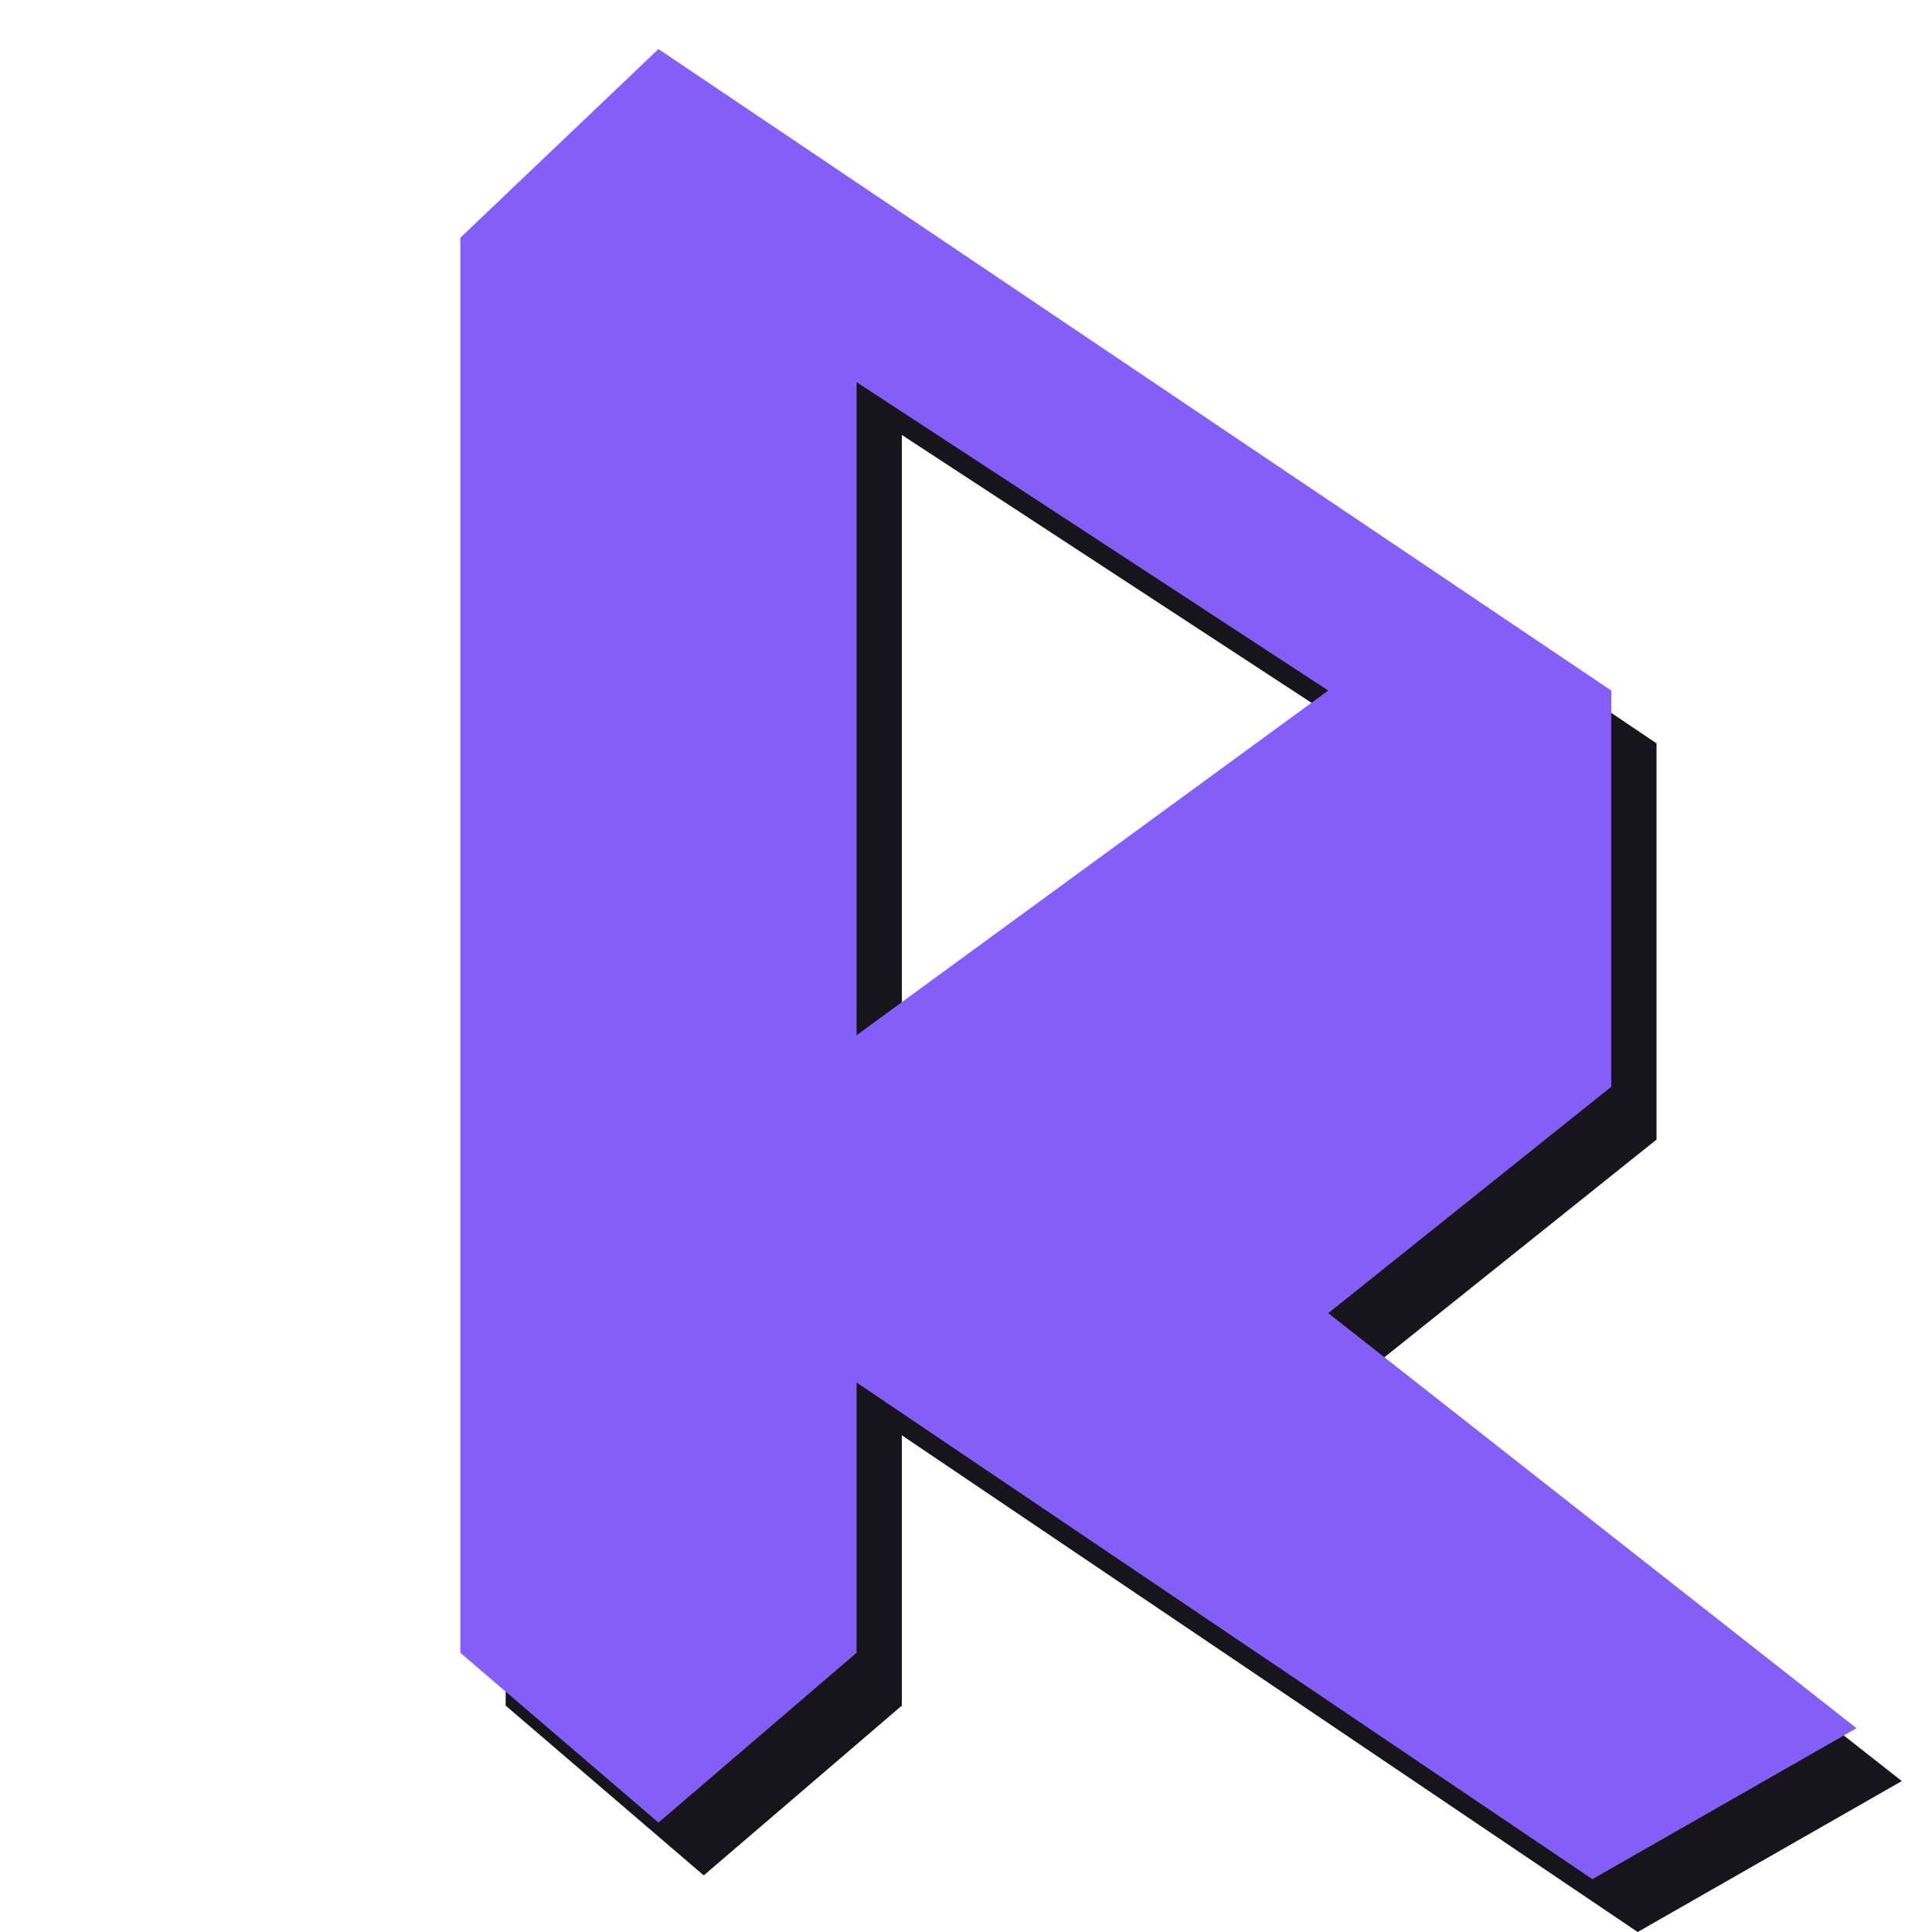
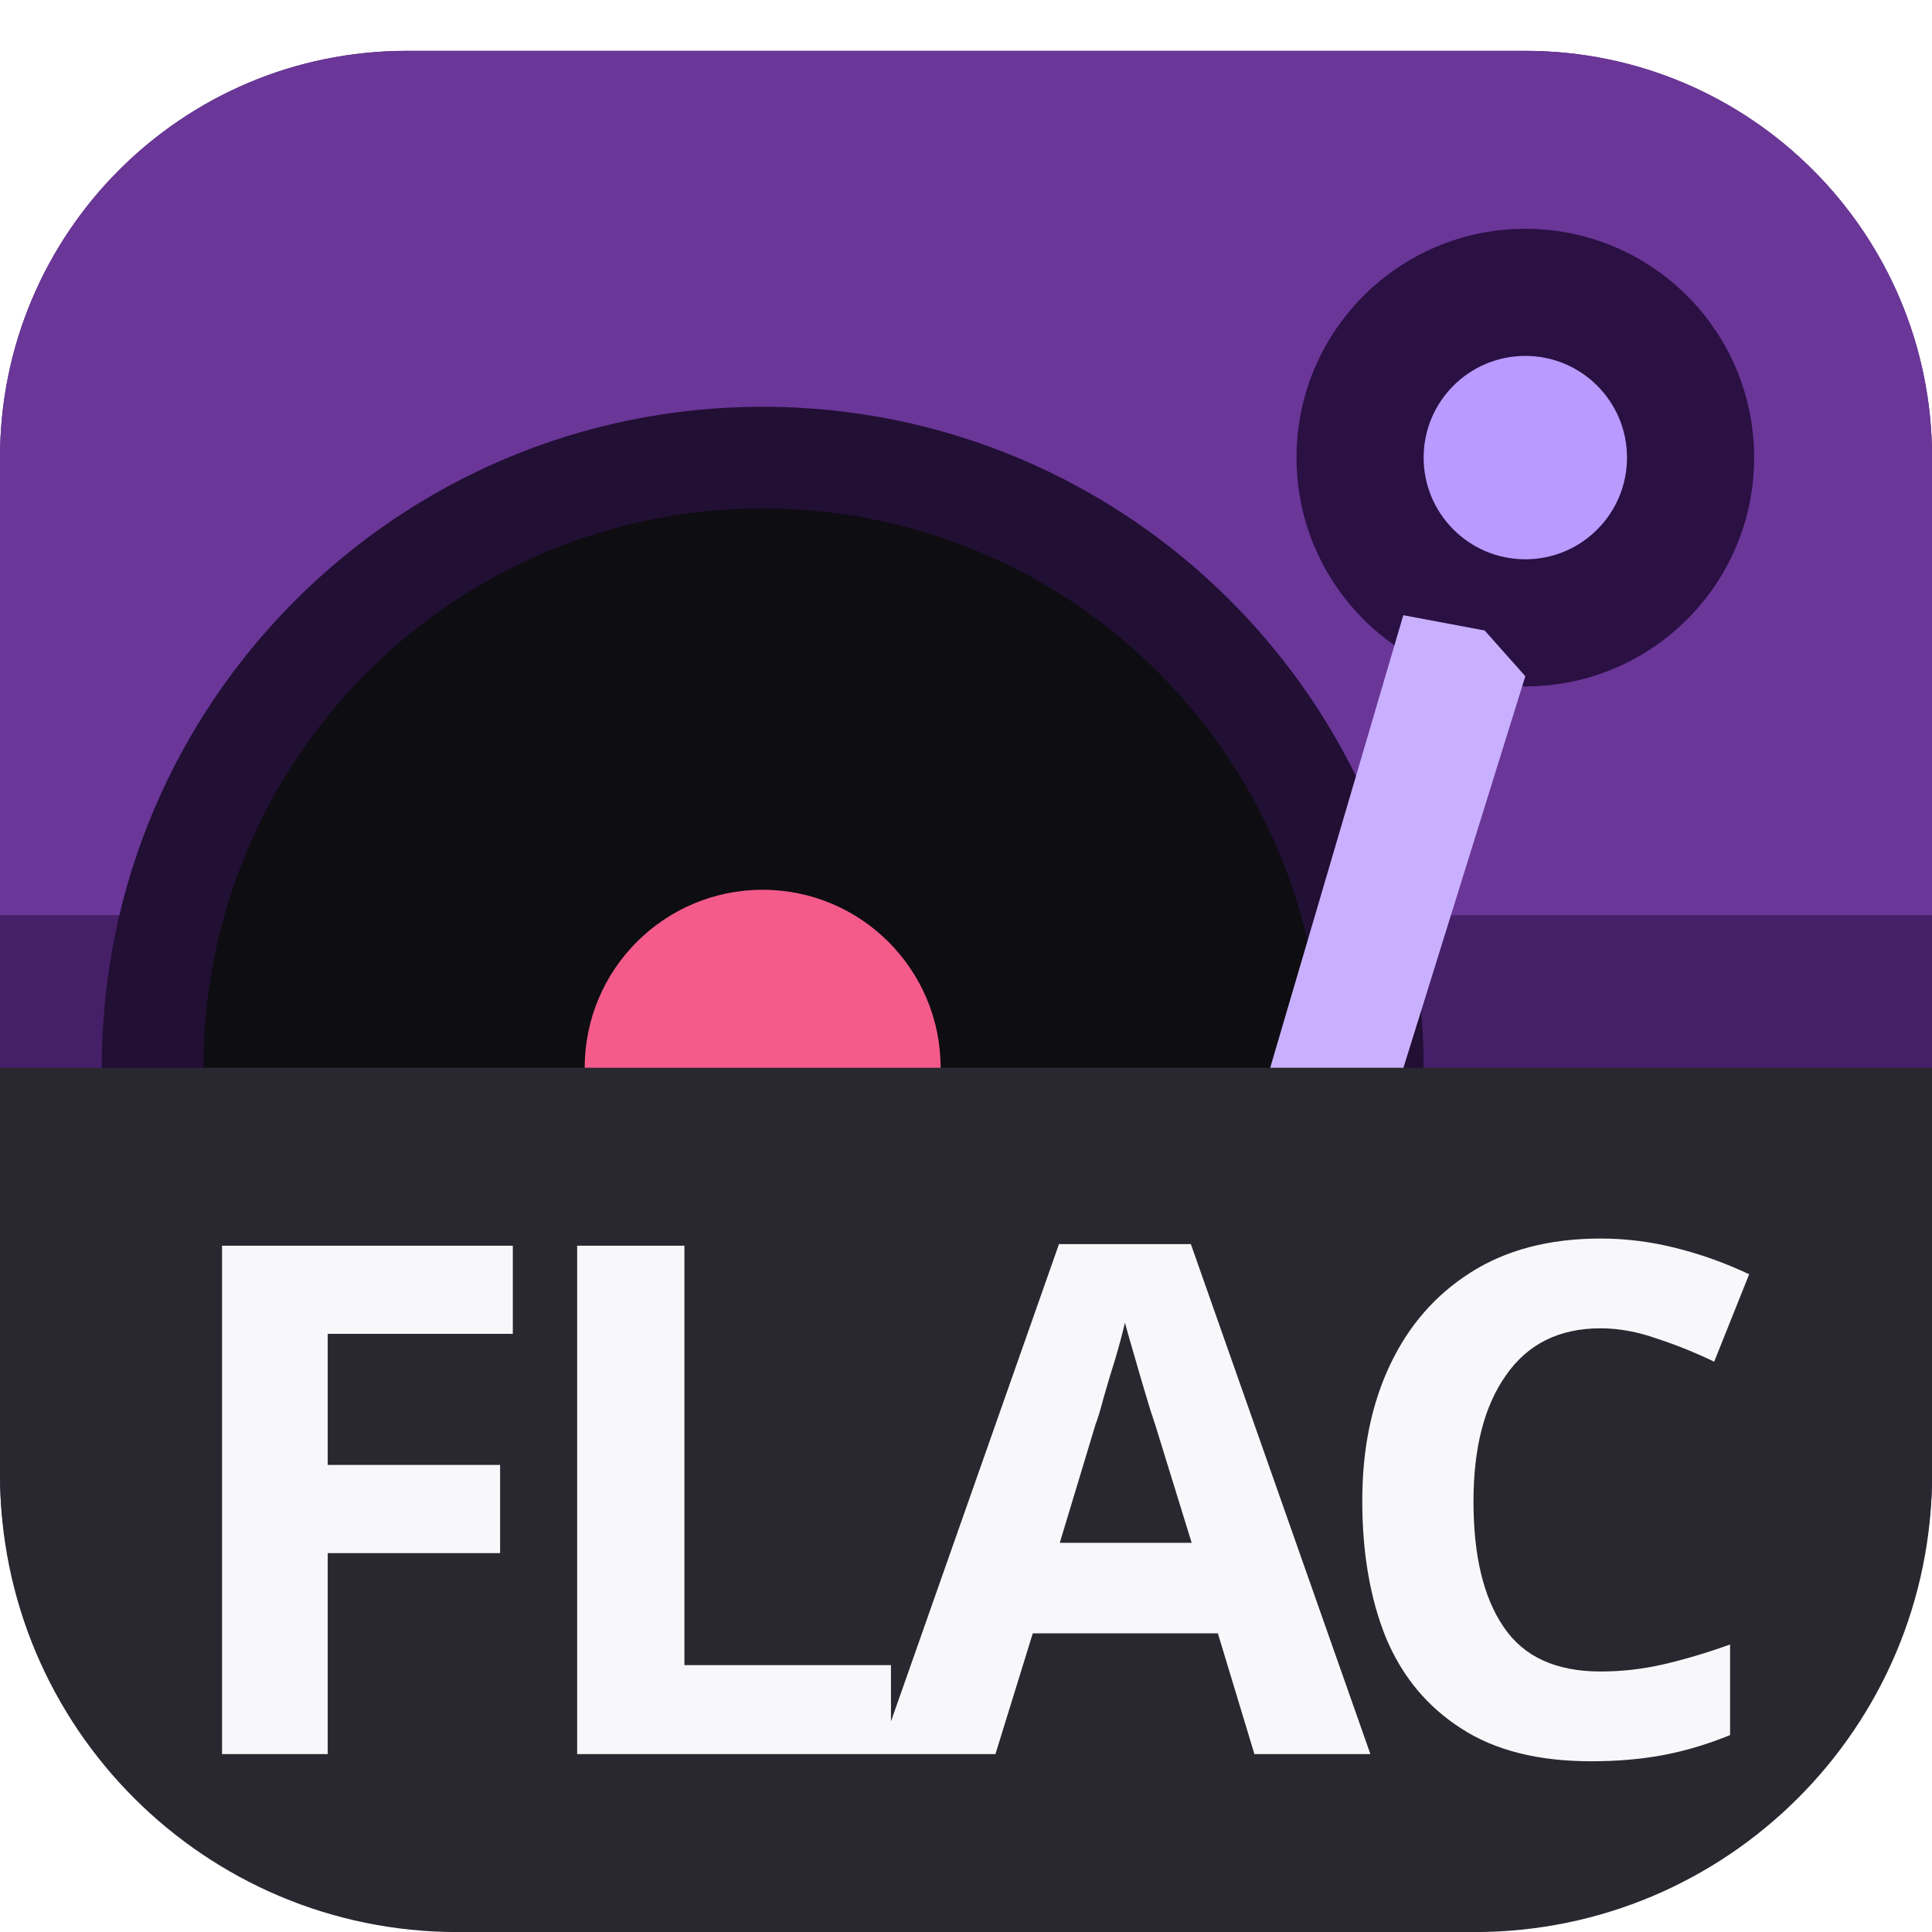
- <svg xmlns="http://www.w3.org/2000/svg" viewBox="0 0 512 512" role="img" aria-labelledby="title desc">
-   <defs>
-     <g id="r-letterform">
-       <path d="M28 208V58l21-20 21 18v152l-21 18z" />
-       <path d="M49 38l101 68v42l-30 24 56 44-28 16-80-54v-34l52-38-52-34V56z" />
-     </g>
-   </defs>
-   <use href="#r-letterform" fill="#17151c" transform="translate(64 -68) scale(2.5)" />
-   <use href="#r-letterform" fill="#845ef7" transform="translate(52 -82) scale(2.5)" />
+ <svg xmlns="http://www.w3.org/2000/svg" viewBox="0 0 48 48" role="img" aria-labelledby="title desc">
+   <g transform="translate(-6.3158 -6.3158) scale(1.2632)">
+     <rect x="5" y="6" width="38" height="36" rx="8" fill="#452068" />
+     <path d="M13 6h22a8 8 0 0 1 8 8v9H5v-9a8 8 0 0 1 8-8z" fill="#6a3698" />
+     <circle cx="20" cy="26" r="13" fill="#210f34" />
+     <circle cx="20" cy="26" r="11" fill="#0e0d12" />
+     <circle cx="20" cy="26" r="3.5" fill="#f45b8b" />
+     <circle cx="35" cy="14" r="4.5" fill="#2a1043" />
+     <circle cx="35" cy="14" r="2" fill="#b99aff" />
+     <path d="m34.2 17.4-1.6-.3-3 10.2-5.2 3.8 1.5 2 5.8-4.2 3.3-10.6z" fill="#c9b0ff" />
+     <path d="m23.5 30.3 2.6 3.3-2.7 2.1-2.6-3.3z" fill="#f45b8b" />
+     <path d="M5 26h38v8a9 9 0 0 1-9 9H14a9 9 0 0 1-9-9z" fill="#29272f" />
+     <text x="24" y="39.5" fill="#f8f8fa" font-family="Segoe UI Variable, Segoe UI, sans-serif" font-size="14" font-weight="750" letter-spacing="-0.7" text-anchor="middle">FLAC</text>
+   </g>
</svg>
